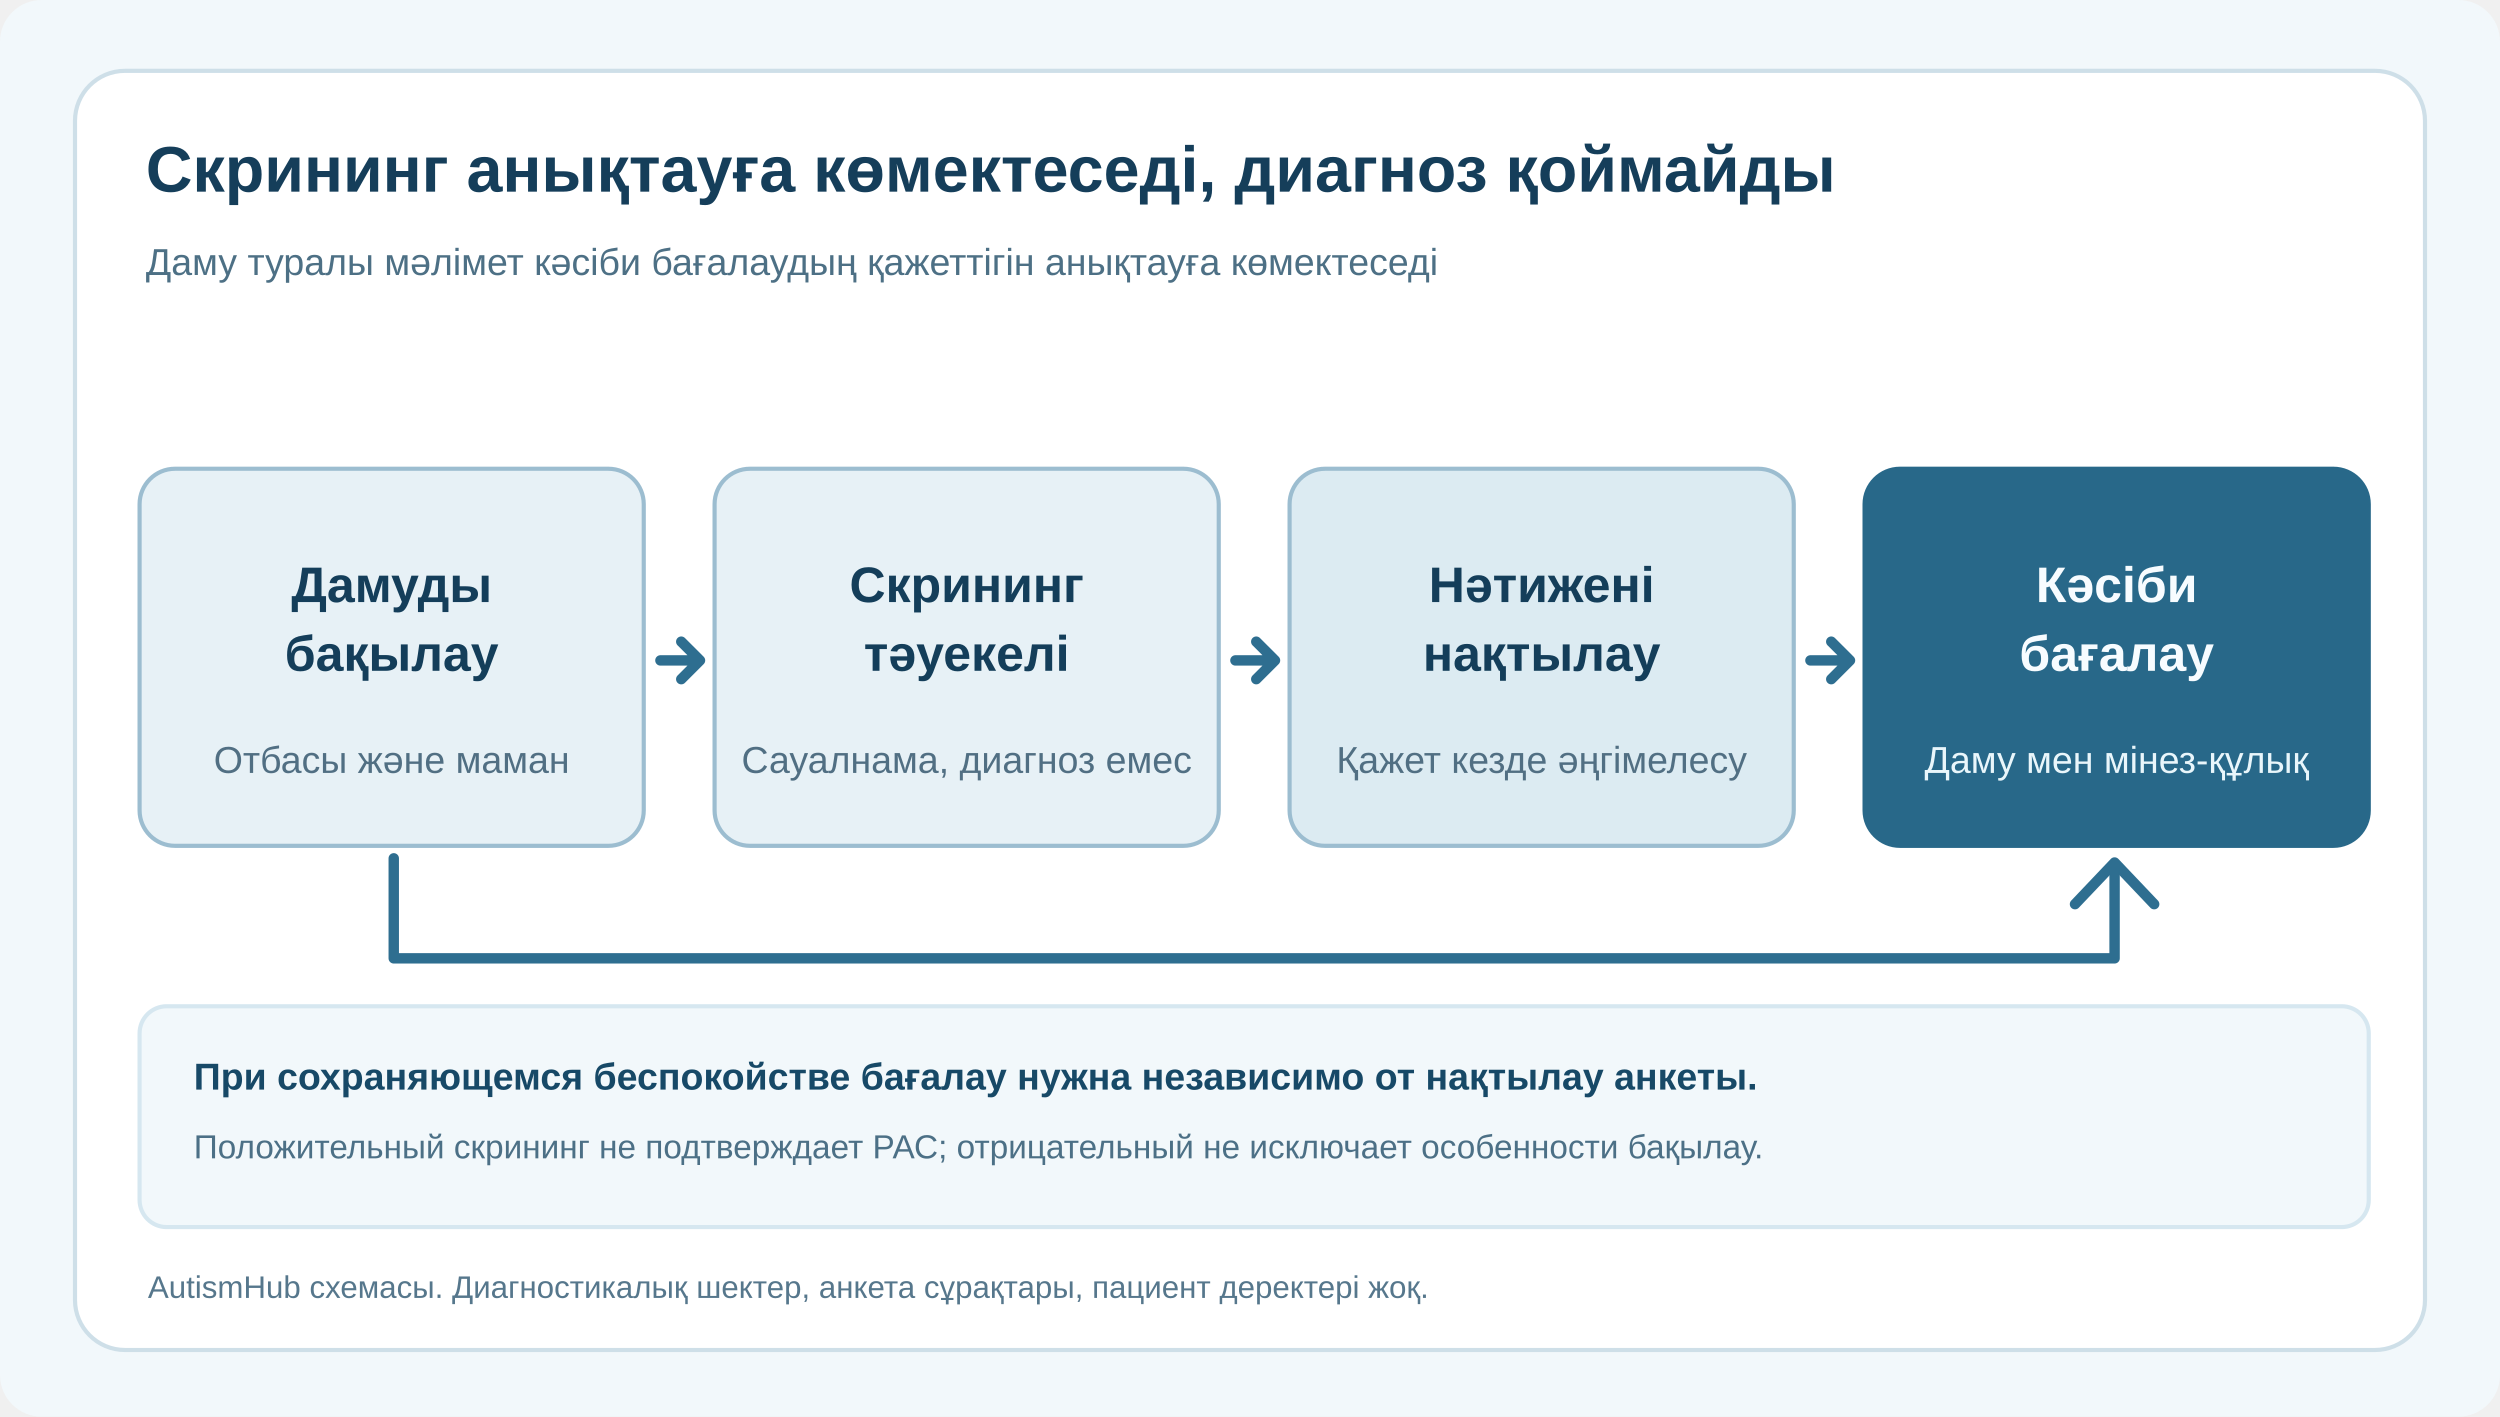
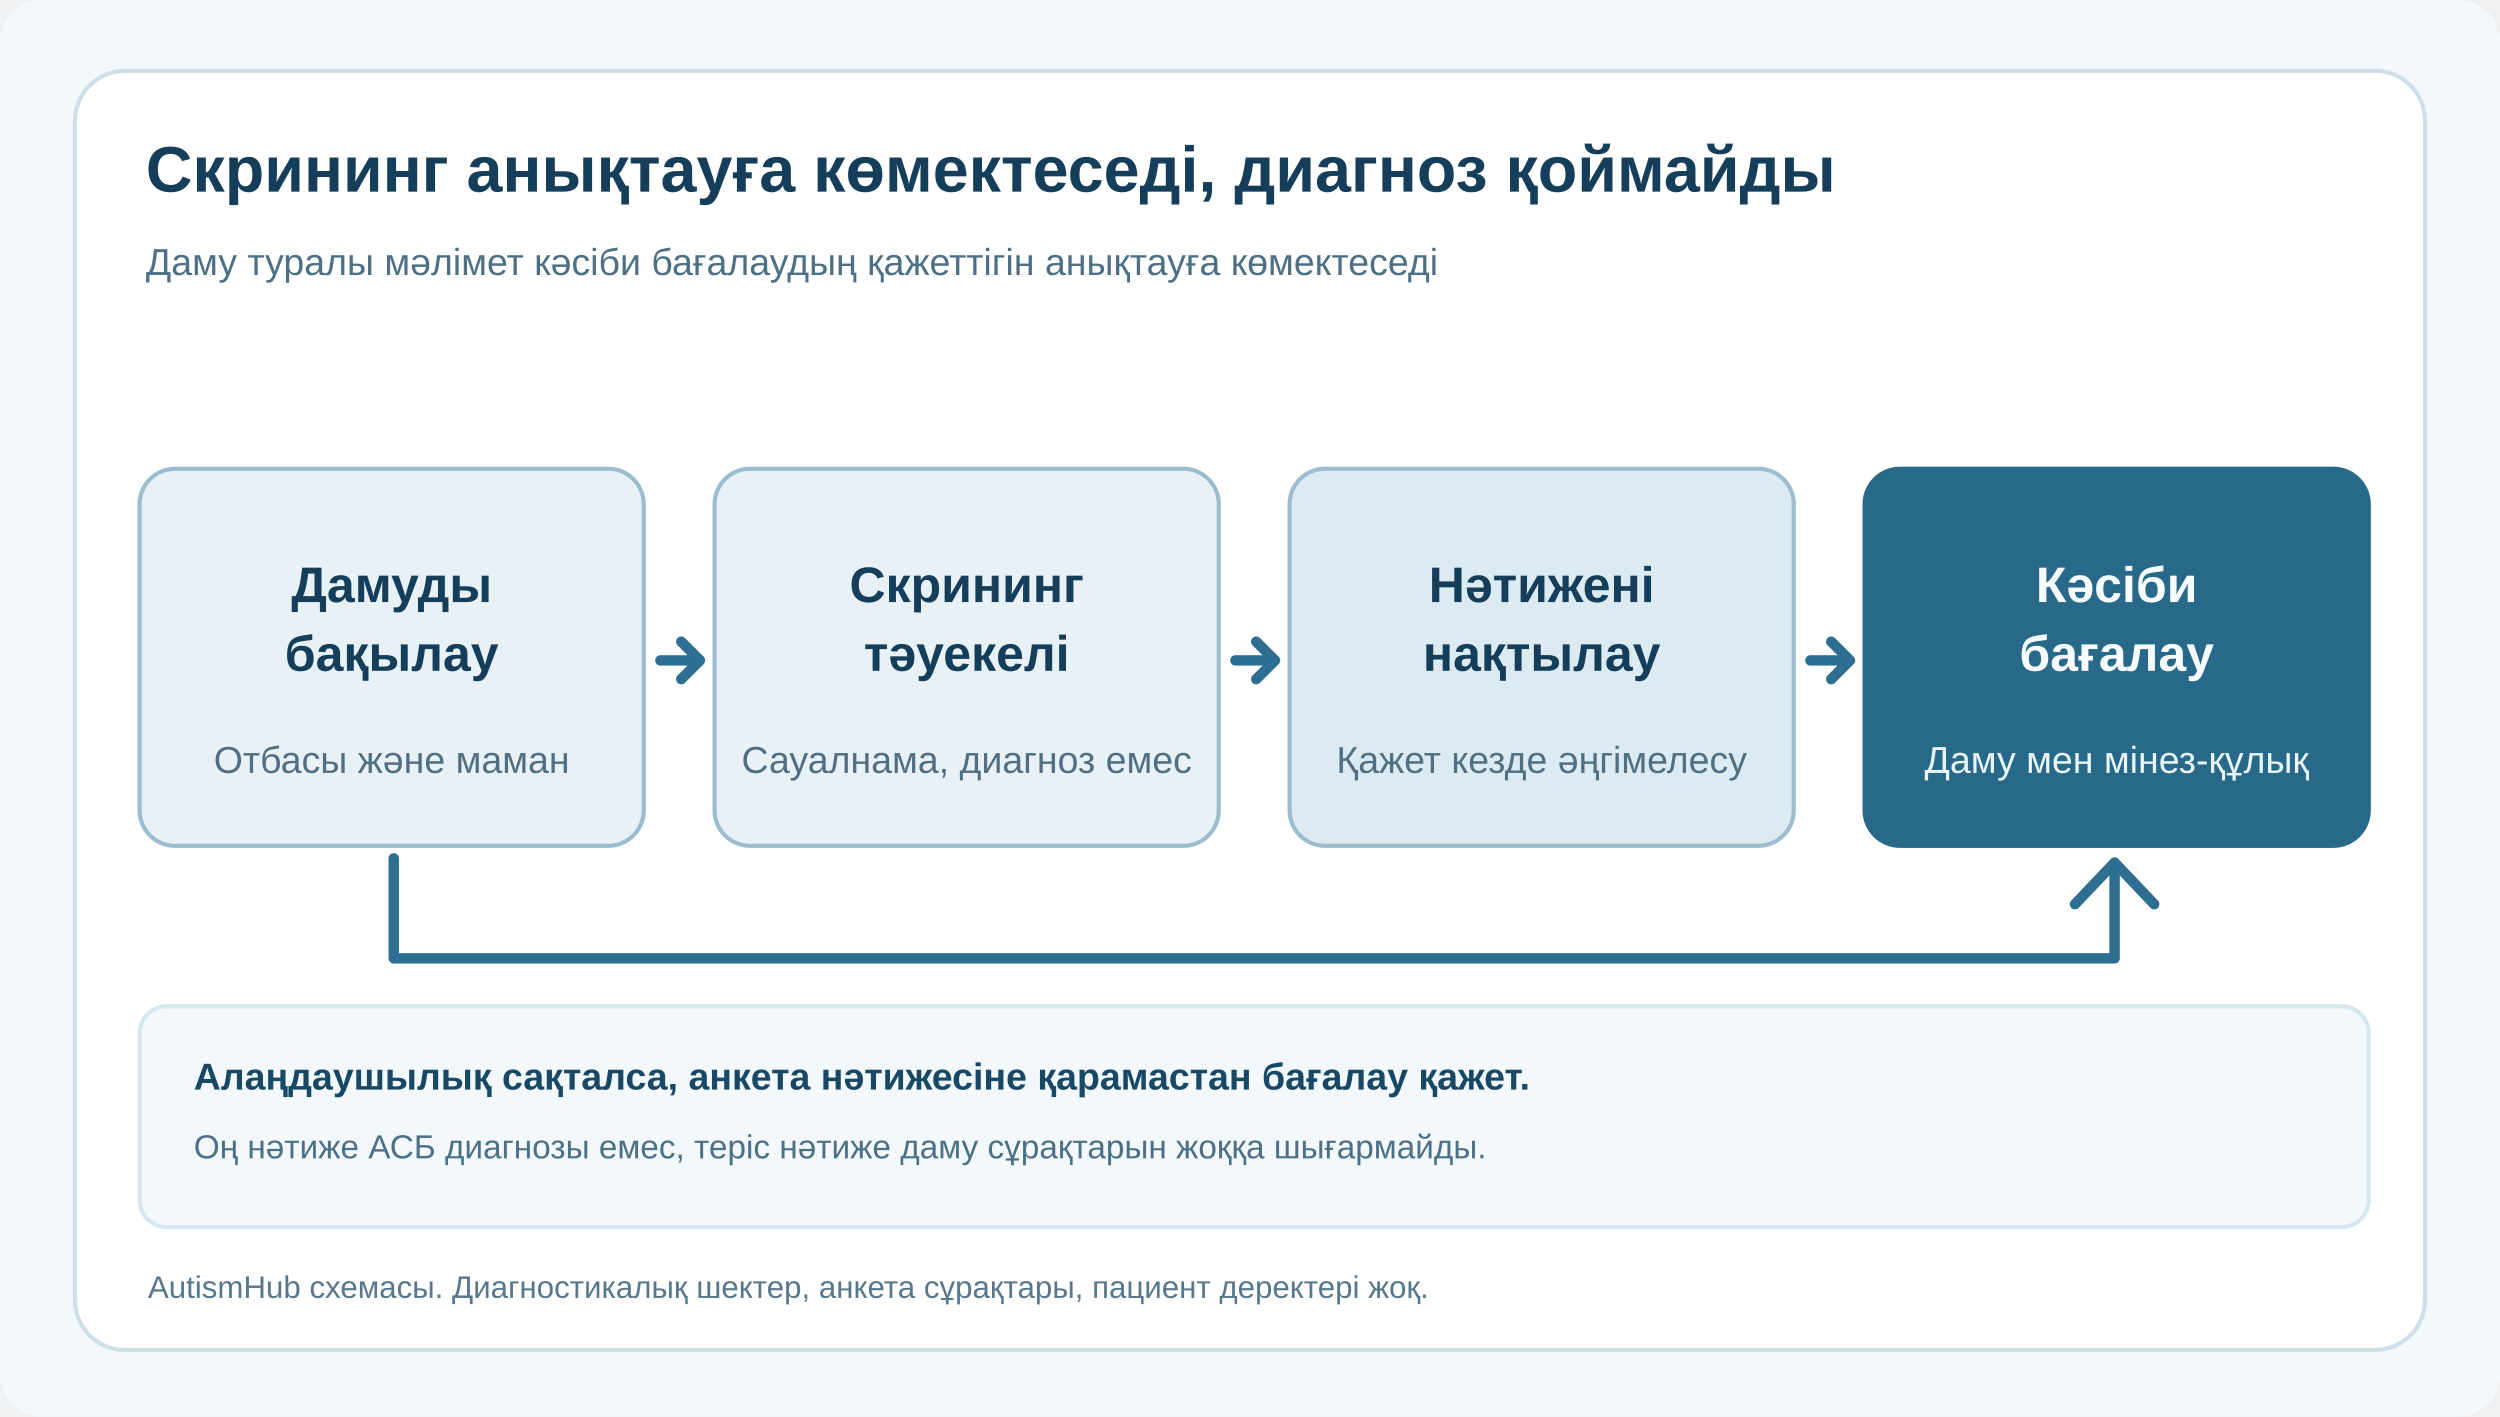
<svg xmlns="http://www.w3.org/2000/svg" width="1200" height="680" viewBox="0 0 1200 680" role="img" aria-labelledby="title desc">
  <rect width="1200" height="680" fill="#f2f8fb" rx="20" />
  <rect x="36" y="34" width="1128" height="614" rx="24" fill="white" stroke="#cedfe8" stroke-width="2" />
  <g font-family="Arial,sans-serif">
    <text x="70" y="92" font-size="31" font-weight="700" fill="#153e5a">Скрининг анықтауға көмектеседі, диагноз қоймайды</text>
    <text x="70" y="132" font-size="18" fill="#4d7085">Даму туралы мәлімет кәсіби бағалаудың қажеттігін анықтауға көмектеседі</text>
    <g stroke="#9cbdd0" stroke-width="2">
      <rect x="67" y="225" width="242" height="181" rx="17" fill="#e7f1f6" />
      <rect x="343" y="225" width="242" height="181" rx="17" fill="#e7f1f6" />
      <rect x="619" y="225" width="242" height="181" rx="17" fill="#dcebf2" />
      <rect x="895" y="225" width="242" height="181" rx="17" fill="#286889" stroke="#286889" />
    </g>
    <g fill="#143e5a" text-anchor="middle" font-size="24" font-weight="700">
      <text x="188" y="289">Дамуды</text>
      <text x="188" y="322">бақылау</text>
      <text x="464" y="289">Скрининг</text>
      <text x="464" y="322">тәуекелі</text>
      <text x="740" y="289">Нәтижені</text>
      <text x="740" y="322">нақтылау</text>
    </g>
    <g fill="#f7fcff" text-anchor="middle" font-size="24" font-weight="700">
      <text x="1016" y="289">Кәсіби</text>
      <text x="1016" y="322">бағалау</text>
    </g>
    <g fill="#516f83" text-anchor="middle" font-size="18">
      <text x="188" y="371">Отбасы және маман</text>
      <text x="464" y="371">Сауалнама, диагноз емес</text>
      <text x="740" y="371">Қажет кезде әңгімелесу</text>
    </g>
    <text x="1016" y="371" text-anchor="middle" font-size="18" fill="#e9f6fb">Даму мен мінез-құлық</text>
    <g fill="none" stroke="#2e6e90" stroke-width="5" stroke-linecap="round" stroke-linejoin="round">
      <path d="M317 317h18m-8-9 9 9-9 9" />
      <path d="M593 317h18m-8-9 9 9-9 9" />
      <path d="M869 317h18m-8-9 9 9-9 9" />
      <path d="M189 412V460H1015V416" />
      <path d="M996 434l19-20 19 20" />
    </g>
    <rect x="67" y="483" width="1070" height="106" fill="#f2f8fb" stroke="#d6e7f0" stroke-width="2" rx="13" />
-     <text x="93" y="523" font-size="18" fill="#174967" font-weight="700">При сохраняющемся беспокойстве бағалау нужна независимо от нақтылау анкеты.</text>
-     <text x="93" y="556" font-size="16" fill="#4c7086">Положительный скрининг не подтверждает РАС; отрицательный не исключает особенности бақылау.</text>
+     <text x="93" y="523" font-size="18" fill="#174967" font-weight="700">Алаңдаушылық сақталса, анкета нәтижесіне қарамастан бағалау қажет.</text>
+     <text x="93" y="556" font-size="16" fill="#4c7086">Оң нәтиже АСБ диагнозы емес, теріс нәтиже даму сұрақтарын жоққа шығармайды.</text>
    <text x="71" y="623" font-size="15" fill="#56778c">AutismHub схемасы. Диагностикалық шектер, анкета сұрақтары, пациент деректері жоқ.</text>
  </g>
</svg>
